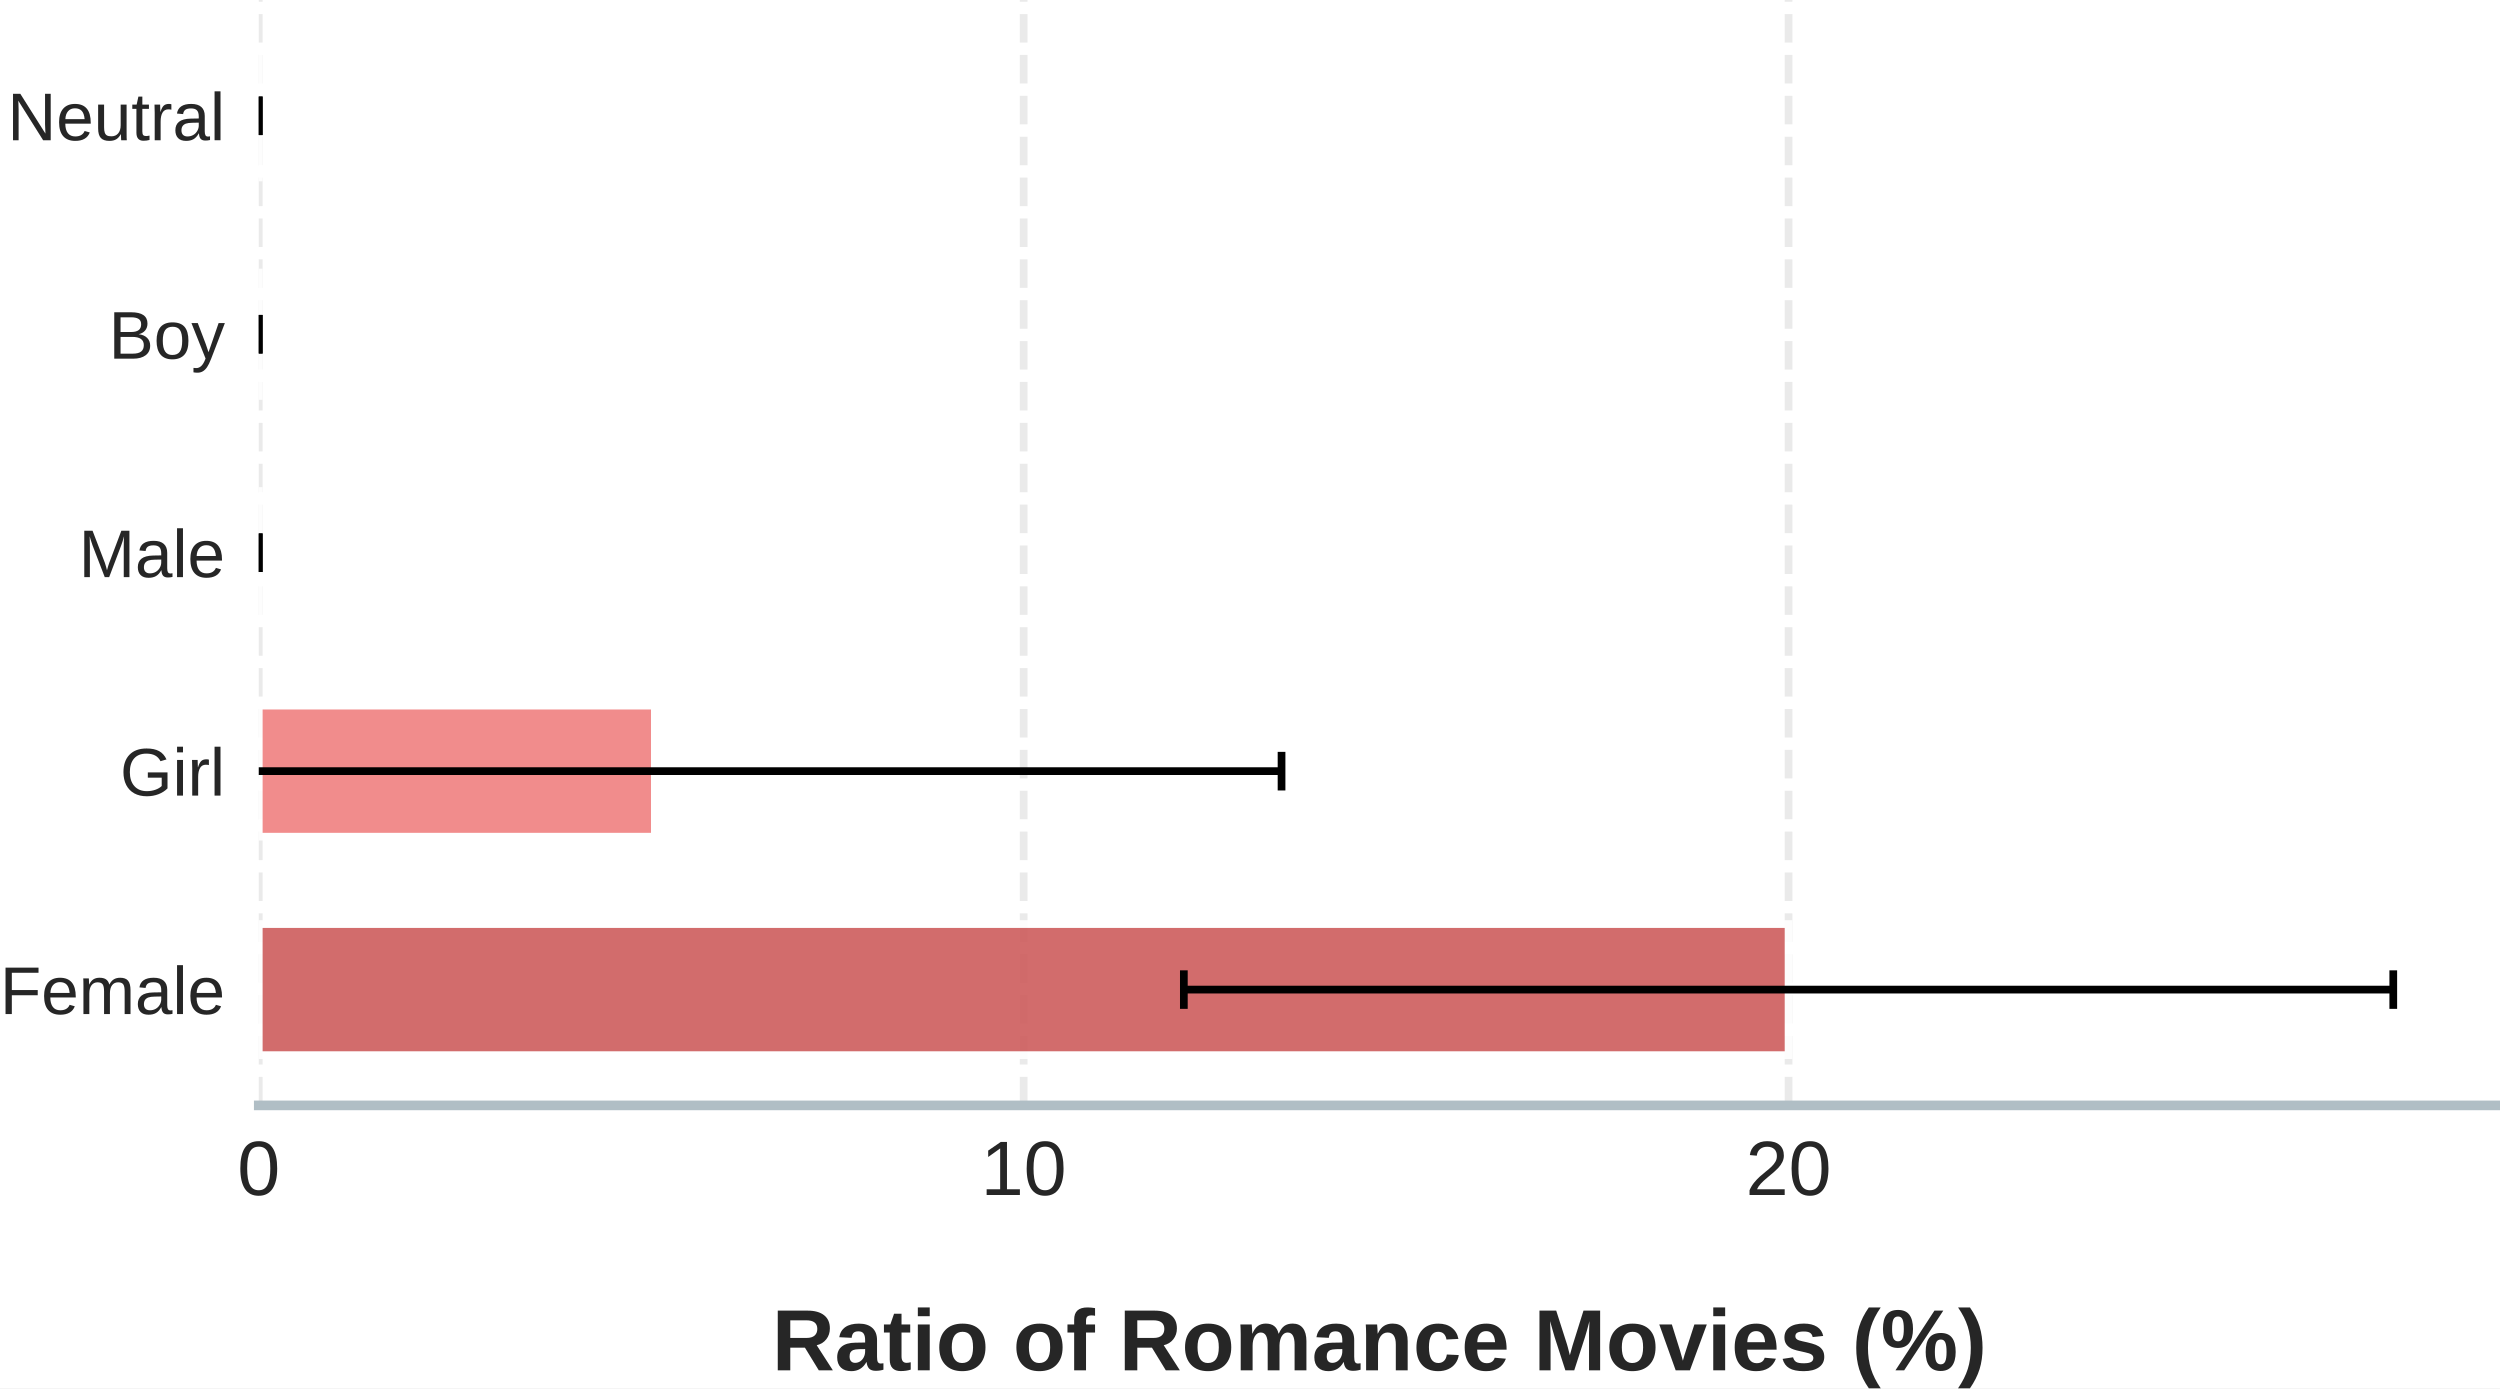
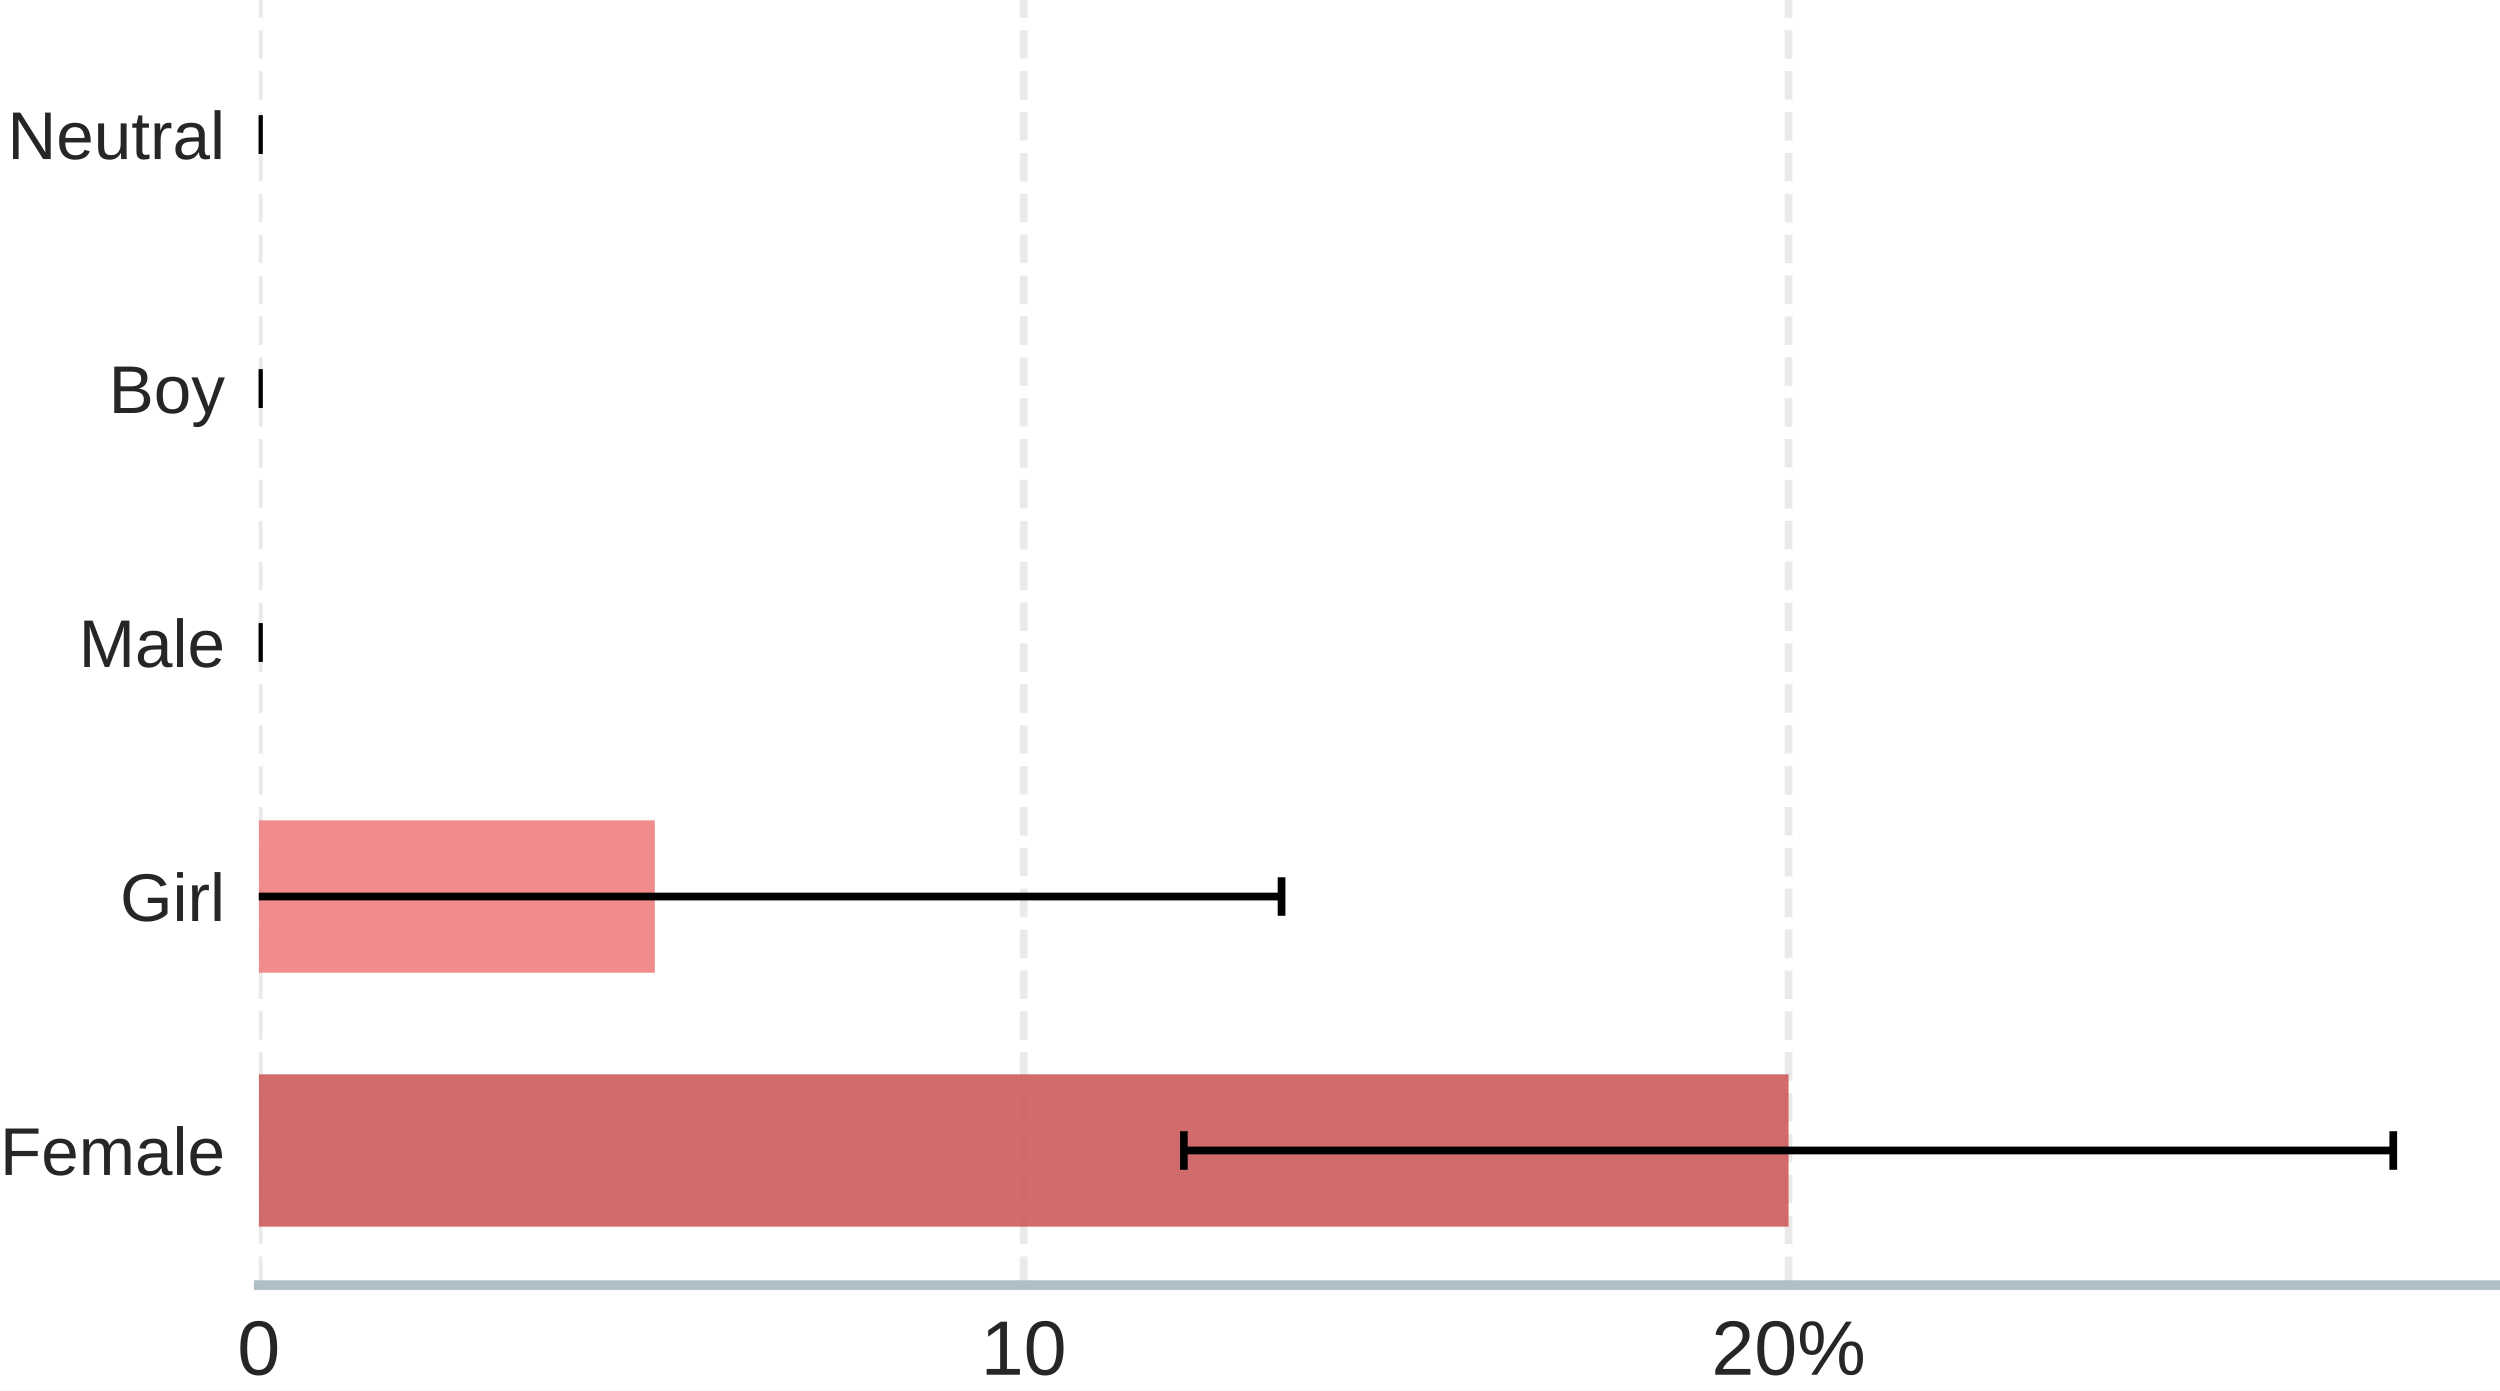
- <svg xmlns="http://www.w3.org/2000/svg" xmlns:xlink="http://www.w3.org/1999/xlink" width="259.32pt" height="144.007pt" viewBox="0 0 259.32 144.007" version="1.1">
+ <svg xmlns="http://www.w3.org/2000/svg" xmlns:xlink="http://www.w3.org/1999/xlink" width="259.32pt" height="144.257pt" viewBox="0 0 259.32 144.257" version="1.1">
  <defs>
    <style type="text/css">*{stroke-linejoin: round; stroke-linecap: butt}</style>
  </defs>
  <g id="figure_1">
    <g id="patch_1">
-       <path d="M 0 144.007  L 259.32 144.007  L 259.32 0  L 0 0  z " style="fill: #ffffff" />
+       <path d="M 0 144.257  L 259.32 144.257  L 259.32 0  L 0 0  z " style="fill: #ffffff" />
    </g>
    <g id="axes_1">
      <g id="patch_2">
-         <path d="M 26.84 114.66  L 259.32 114.66  L 259.32 0  L 26.84 0  z " style="fill: #ffffff" />
+         <path d="M 26.84 133.3  L 259.32 133.3  L 259.32 0  L 26.84 0  z " style="fill: #ffffff" />
      </g>
      <g id="matplotlib.axis_1">
        <g id="xtick_1">
          <g id="line2d_1">
-             <path d="M 26.84 114.66  L 26.84 0  " clip-path="url(#p1c7af611c8)" style="fill: none; stroke-dasharray: 2.96,1.28; stroke-dashoffset: 0; stroke: #cccccc; stroke-opacity: 0.4; stroke-width: 0.8" />
-           </g>
+             <path d="M 26.84 133.3  L 26.84 0  " clip-path="url(#p96176c8a5f)" style="fill: none; stroke-dasharray: 2.96,1.28; stroke-dashoffset: 0; stroke: #cccccc; stroke-opacity: 0.4; stroke-width: 0.8" />
+           </g>
+           <g id="line2d_2" />
          <g id="text_1">
-             <g style="fill: #262626" transform="translate(24.61516 123.9575) scale(0.08 -0.08)">
+             <g style="fill: #262626" transform="translate(24.61516 142.5975) scale(0.08 -0.08)">
              <defs>
                <path id="LiberationSans-30" d="M 3309 2203  Q 3309 1100 2920 518  Q 2531 -63 1772 -63  Q 1013 -63 631 515  Q 250 1094 250 2203  Q 250 3338 620 3903  Q 991 4469 1791 4469  Q 2569 4469 2939 3897  Q 3309 3325 3309 2203  z M 2738 2203  Q 2738 3156 2517 3584  Q 2297 4013 1791 4013  Q 1272 4013 1045 3591  Q 819 3169 819 2203  Q 819 1266 1048 831  Q 1278 397 1778 397  Q 2275 397 2506 840  Q 2738 1284 2738 2203  z " transform="scale(0.015625)" />
              </defs>
              <use xlink:href="#LiberationSans-30" />
            </g>
          </g>
        </g>
        <g id="xtick_2">
-           <g id="line2d_2">
-             <path d="M 106.182 114.66  L 106.182 0  " clip-path="url(#p1c7af611c8)" style="fill: none; stroke-dasharray: 2.96,1.28; stroke-dashoffset: 0; stroke: #cccccc; stroke-opacity: 0.4; stroke-width: 0.8" />
-           </g>
+           <g id="line2d_3">
+             <path d="M 106.182 133.3  L 106.182 0  " clip-path="url(#p96176c8a5f)" style="fill: none; stroke-dasharray: 2.96,1.28; stroke-dashoffset: 0; stroke: #cccccc; stroke-opacity: 0.4; stroke-width: 0.8" />
+           </g>
+           <g id="line2d_4" />
          <g id="text_2">
-             <g style="fill: #262626" transform="translate(101.7328 123.9575) scale(0.08 -0.08)">
+             <g style="fill: #262626" transform="translate(101.7328 142.5975) scale(0.08 -0.08)">
              <defs>
                <path id="LiberationSans-31" d="M 488 0  L 488 478  L 1609 478  L 1609 3866  L 616 3156  L 616 3688  L 1656 4403  L 2175 4403  L 2175 478  L 3247 478  L 3247 0  L 488 0  z " transform="scale(0.015625)" />
              </defs>
              <use xlink:href="#LiberationSans-31" />
              <use xlink:href="#LiberationSans-30" transform="translate(55.61523 0)" />
            </g>
          </g>
        </g>
        <g id="xtick_3">
-           <g id="line2d_3">
-             <path d="M 185.524 114.66  L 185.524 0  " clip-path="url(#p1c7af611c8)" style="fill: none; stroke-dasharray: 2.96,1.28; stroke-dashoffset: 0; stroke: #cccccc; stroke-opacity: 0.4; stroke-width: 0.8" />
-           </g>
+           <g id="line2d_5">
+             <path d="M 185.524 133.3  L 185.524 0  " clip-path="url(#p96176c8a5f)" style="fill: none; stroke-dasharray: 2.96,1.28; stroke-dashoffset: 0; stroke: #cccccc; stroke-opacity: 0.4; stroke-width: 0.8" />
+           </g>
+           <g id="line2d_6" />
          <g id="text_3">
-             <g style="fill: #262626" transform="translate(181.0749 123.9575) scale(0.08 -0.08)">
+             <g style="fill: #262626" transform="translate(177.518 142.5975) scale(0.08 -0.08)">
              <defs>
                <path id="LiberationSans-32" d="M 322 0  L 322 397  Q 481 763 711 1042  Q 941 1322 1194 1548  Q 1447 1775 1695 1969  Q 1944 2163 2144 2356  Q 2344 2550 2467 2762  Q 2591 2975 2591 3244  Q 2591 3606 2378 3806  Q 2166 4006 1788 4006  Q 1428 4006 1195 3811  Q 963 3616 922 3263  L 347 3316  Q 409 3844 795 4156  Q 1181 4469 1788 4469  Q 2453 4469 2811 4155  Q 3169 3841 3169 3263  Q 3169 3006 3051 2753  Q 2934 2500 2703 2247  Q 2472 1994 1819 1463  Q 1459 1169 1246 933  Q 1034 697 941 478  L 3238 478  L 3238 0  L 322 0  z " transform="scale(0.015625)" />
+                 <path id="LiberationSans-25" d="M 5463 1356  Q 5463 684 5209 323  Q 4956 -38 4463 -38  Q 3975 -38 3726 314  Q 3478 666 3478 1356  Q 3478 2069 3717 2417  Q 3956 2766 4475 2766  Q 4988 2766 5225 2408  Q 5463 2050 5463 1356  z M 1647 0  L 1163 0  L 4044 4403  L 4534 4403  L 1647 0  z M 1231 4441  Q 1728 4441 1968 4091  Q 2209 3741 2209 3047  Q 2209 2369 1961 2003  Q 1713 1638 1219 1638  Q 725 1638 476 2000  Q 228 2363 228 3047  Q 228 3744 468 4092  Q 709 4441 1231 4441  z M 5000 1356  Q 5000 1916 4879 2167  Q 4759 2419 4475 2419  Q 4191 2419 4064 2172  Q 3938 1925 3938 1356  Q 3938 822 4061 564  Q 4184 306 4469 306  Q 4744 306 4872 567  Q 5000 828 5000 1356  z M 1750 3047  Q 1750 3597 1631 3850  Q 1513 4103 1231 4103  Q 938 4103 813 3854  Q 688 3606 688 3047  Q 688 2506 813 2248  Q 938 1991 1225 1991  Q 1497 1991 1623 2253  Q 1750 2516 1750 3047  z " transform="scale(0.015625)" />
              </defs>
              <use xlink:href="#LiberationSans-32" />
              <use xlink:href="#LiberationSans-30" transform="translate(55.61523 0)" />
-             </g>
-           </g>
-         </g>
-         <g id="text_4">
-           <g style="fill: #262626" transform="translate(80.07461 142.1397) scale(0.09 -0.09)">
-             <defs>
-               <path id="LiberationSans-Bold-52" d="M 3453 0  L 2431 1672  L 1350 1672  L 1350 0  L 428 0  L 428 4403  L 2628 4403  Q 3416 4403 3844 4064  Q 4272 3725 4272 3091  Q 4272 2628 4009 2292  Q 3747 1956 3300 1850  L 4491 0  L 3453 0  z M 3344 3053  Q 3344 3688 2531 3688  L 1350 3688  L 1350 2388  L 2556 2388  Q 2944 2388 3144 2563  Q 3344 2738 3344 3053  z " transform="scale(0.015625)" />
-               <path id="LiberationSans-Bold-61" d="M 1228 -63  Q 738 -63 463 204  Q 188 472 188 956  Q 188 1481 530 1756  Q 872 2031 1522 2038  L 2250 2050  L 2250 2222  Q 2250 2553 2134 2714  Q 2019 2875 1756 2875  Q 1513 2875 1398 2764  Q 1284 2653 1256 2397  L 341 2441  Q 425 2934 792 3189  Q 1159 3444 1794 3444  Q 2434 3444 2781 3128  Q 3128 2813 3128 2231  L 3128 1000  Q 3128 716 3192 608  Q 3256 500 3406 500  Q 3506 500 3600 519  L 3600 44  Q 3522 25 3459 9  Q 3397 -6 3334 -15  Q 3272 -25 3201 -31  Q 3131 -38 3038 -38  Q 2706 -38 2548 125  Q 2391 288 2359 603  L 2341 603  Q 1972 -63 1228 -63  z M 2250 1566  L 1800 1559  Q 1494 1547 1366 1492  Q 1238 1438 1170 1325  Q 1103 1213 1103 1025  Q 1103 784 1214 667  Q 1325 550 1509 550  Q 1716 550 1886 662  Q 2056 775 2153 973  Q 2250 1172 2250 1394  L 2250 1566  z " transform="scale(0.015625)" />
-               <path id="LiberationSans-Bold-74" d="M 1313 -56  Q 925 -56 715 155  Q 506 366 506 794  L 506 2788  L 78 2788  L 78 3381  L 550 3381  L 825 4175  L 1375 4175  L 1375 3381  L 2016 3381  L 2016 2788  L 1375 2788  L 1375 1031  Q 1375 784 1469 667  Q 1563 550 1759 550  Q 1863 550 2053 594  L 2053 50  Q 1728 -56 1313 -56  z " transform="scale(0.015625)" />
-               <path id="LiberationSans-Bold-69" d="M 447 3991  L 447 4638  L 1325 4638  L 1325 3991  L 447 3991  z M 447 0  L 447 3381  L 1325 3381  L 1325 0  L 447 0  z " transform="scale(0.015625)" />
-               <path id="LiberationSans-Bold-6f" d="M 3659 1694  Q 3659 872 3203 404  Q 2747 -63 1941 -63  Q 1150 -63 700 406  Q 250 875 250 1694  Q 250 2509 700 2976  Q 1150 3444 1959 3444  Q 2788 3444 3223 2992  Q 3659 2541 3659 1694  z M 2741 1694  Q 2741 2297 2544 2569  Q 2347 2841 1972 2841  Q 1172 2841 1172 1694  Q 1172 1128 1367 833  Q 1563 538 1931 538  Q 2741 538 2741 1694  z " transform="scale(0.015625)" />
-               <path id="LiberationSans-Bold-20" transform="scale(0.015625)" />
-               <path id="LiberationSans-Bold-66" d="M 1478 2788  L 1478 0  L 603 0  L 603 2788  L 109 2788  L 109 3381  L 603 3381  L 603 3734  Q 603 4194 847 4416  Q 1091 4638 1588 4638  Q 1834 4638 2144 4588  L 2144 4022  Q 2016 4050 1888 4050  Q 1663 4050 1570 3961  Q 1478 3872 1478 3647  L 1478 3381  L 2144 3381  L 2144 2788  L 1478 2788  z " transform="scale(0.015625)" />
-               <path id="LiberationSans-Bold-6d" d="M 2438 0  L 2438 1897  Q 2438 2788 1925 2788  Q 1659 2788 1492 2516  Q 1325 2244 1325 1813  L 1325 0  L 447 0  L 447 2625  Q 447 2897 439 3070  Q 431 3244 422 3381  L 1259 3381  Q 1269 3322 1284 3064  Q 1300 2806 1300 2709  L 1313 2709  Q 1475 3097 1717 3272  Q 1959 3447 2297 3447  Q 3072 3447 3238 2709  L 3256 2709  Q 3428 3103 3668 3275  Q 3909 3447 4281 3447  Q 4775 3447 5034 3111  Q 5294 2775 5294 2147  L 5294 0  L 4422 0  L 4422 1897  Q 4422 2788 3909 2788  Q 3653 2788 3489 2539  Q 3325 2291 3309 1853  L 3309 0  L 2438 0  z " transform="scale(0.015625)" />
-               <path id="LiberationSans-Bold-6e" d="M 2638 0  L 2638 1897  Q 2638 2788 2034 2788  Q 1716 2788 1520 2514  Q 1325 2241 1325 1813  L 1325 0  L 447 0  L 447 2625  Q 447 2897 439 3070  Q 431 3244 422 3381  L 1259 3381  Q 1269 3322 1284 3064  Q 1300 2806 1300 2709  L 1313 2709  Q 1491 3097 1759 3272  Q 2028 3447 2400 3447  Q 2938 3447 3225 3115  Q 3513 2784 3513 2147  L 3513 0  L 2638 0  z " transform="scale(0.015625)" />
-               <path id="LiberationSans-Bold-63" d="M 1856 -63  Q 1088 -63 669 395  Q 250 853 250 1672  Q 250 2509 672 2976  Q 1094 3444 1869 3444  Q 2466 3444 2856 3144  Q 3247 2844 3347 2316  L 2463 2272  Q 2425 2531 2275 2686  Q 2125 2841 1850 2841  Q 1172 2841 1172 1706  Q 1172 538 1863 538  Q 2113 538 2281 695  Q 2450 853 2491 1166  L 3372 1125  Q 3325 778 3123 506  Q 2922 234 2594 85  Q 2266 -63 1856 -63  z " transform="scale(0.015625)" />
-               <path id="LiberationSans-Bold-65" d="M 1831 -63  Q 1069 -63 659 389  Q 250 841 250 1706  Q 250 2544 665 2994  Q 1081 3444 1844 3444  Q 2572 3444 2956 2961  Q 3341 2478 3341 1547  L 3341 1522  L 1172 1522  Q 1172 1028 1355 776  Q 1538 525 1875 525  Q 2341 525 2463 928  L 3291 856  Q 2931 -63 1831 -63  z M 1831 2891  Q 1522 2891 1355 2675  Q 1188 2459 1178 2072  L 2491 2072  Q 2466 2481 2294 2686  Q 2122 2891 1831 2891  z " transform="scale(0.015625)" />
-               <path id="LiberationSans-Bold-4d" d="M 4084 0  L 4084 2669  Q 4084 2759 4086 2850  Q 4088 2941 4116 3628  Q 3894 2788 3788 2456  L 2994 0  L 2338 0  L 1544 2456  L 1209 3628  Q 1247 2903 1247 2669  L 1247 0  L 428 0  L 428 4403  L 1663 4403  L 2450 1941  L 2519 1703  L 2669 1113  L 2866 1819  L 3675 4403  L 4903 4403  L 4903 0  L 4084 0  z " transform="scale(0.015625)" />
-               <path id="LiberationSans-Bold-76" d="M 2284 0  L 1234 0  L 25 3381  L 953 3381  L 1544 1491  Q 1591 1334 1766 709  Q 1797 838 1894 1159  Q 1991 1481 2613 3381  L 3531 3381  L 2284 0  z " transform="scale(0.015625)" />
-               <path id="LiberationSans-Bold-73" d="M 3297 988  Q 3297 497 2895 217  Q 2494 -63 1784 -63  Q 1088 -63 717 157  Q 347 378 225 844  L 997 959  Q 1063 719 1223 619  Q 1384 519 1784 519  Q 2153 519 2322 612  Q 2491 706 2491 906  Q 2491 1069 2355 1164  Q 2219 1259 1894 1325  Q 1150 1472 890 1598  Q 631 1725 495 1926  Q 359 2128 359 2422  Q 359 2906 732 3176  Q 1106 3447 1791 3447  Q 2394 3447 2761 3212  Q 3128 2978 3219 2534  L 2441 2453  Q 2403 2659 2256 2761  Q 2109 2863 1791 2863  Q 1478 2863 1322 2783  Q 1166 2703 1166 2516  Q 1166 2369 1286 2283  Q 1406 2197 1691 2141  Q 2088 2059 2395 1973  Q 2703 1888 2889 1769  Q 3075 1650 3186 1464  Q 3297 1278 3297 988  z " transform="scale(0.015625)" />
-               <path id="LiberationSans-Bold-28" d="M 1247 -1328  Q 756 -622 537 81  Q 319 784 319 1659  Q 319 2531 537 3232  Q 756 3934 1247 4638  L 2125 4638  Q 1631 3925 1407 3219  Q 1184 2513 1184 1656  Q 1184 803 1406 101  Q 1628 -600 2125 -1328  L 1247 -1328  z " transform="scale(0.015625)" />
-               <path id="LiberationSans-Bold-25" d="M 5522 1350  Q 5522 669 5240 309  Q 4959 -50 4416 -50  Q 3866 -50 3587 306  Q 3309 663 3309 1350  Q 3309 2050 3578 2401  Q 3847 2753 4428 2753  Q 4991 2753 5256 2398  Q 5522 2044 5522 1350  z M 1725 0  L 1081 0  L 3956 4403  L 4609 4403  L 1725 0  z M 1275 4453  Q 1834 4453 2104 4100  Q 2375 3747 2375 3053  Q 2375 2372 2092 2011  Q 1809 1650 1259 1650  Q 716 1650 437 2008  Q 159 2366 159 3053  Q 159 3763 428 4108  Q 697 4453 1275 4453  z M 4850 1350  Q 4850 1847 4754 2059  Q 4659 2272 4428 2272  Q 4178 2272 4083 2056  Q 3988 1841 3988 1350  Q 3988 850 4088 645  Q 4188 441 4422 441  Q 4650 441 4750 653  Q 4850 866 4850 1350  z M 1697 3053  Q 1697 3544 1601 3756  Q 1506 3969 1275 3969  Q 1025 3969 928 3758  Q 831 3547 831 3053  Q 831 2559 932 2348  Q 1034 2138 1269 2138  Q 1500 2138 1598 2350  Q 1697 2563 1697 3053  z " transform="scale(0.015625)" />
-               <path id="LiberationSans-Bold-29" d="M 6 -1328  Q 506 -597 726 101  Q 947 800 947 1656  Q 947 2516 722 3223  Q 497 3931 6 4638  L 884 4638  Q 1378 3928 1595 3225  Q 1813 2522 1813 1659  Q 1813 791 1595 87  Q 1378 -616 884 -1328  L 6 -1328  z " transform="scale(0.015625)" />
-             </defs>
-             <use xlink:href="#LiberationSans-Bold-52" />
-             <use xlink:href="#LiberationSans-Bold-61" transform="translate(72.2168 0)" />
-             <use xlink:href="#LiberationSans-Bold-74" transform="translate(127.832 0)" />
-             <use xlink:href="#LiberationSans-Bold-69" transform="translate(161.1328 0)" />
-             <use xlink:href="#LiberationSans-Bold-6f" transform="translate(188.916 0)" />
-             <use xlink:href="#LiberationSans-Bold-20" transform="translate(250 0)" />
-             <use xlink:href="#LiberationSans-Bold-6f" transform="translate(277.7832 0)" />
-             <use xlink:href="#LiberationSans-Bold-66" transform="translate(338.8672 0)" />
-             <use xlink:href="#LiberationSans-Bold-20" transform="translate(372.168 0)" />
-             <use xlink:href="#LiberationSans-Bold-52" transform="translate(399.9512 0)" />
-             <use xlink:href="#LiberationSans-Bold-6f" transform="translate(472.168 0)" />
-             <use xlink:href="#LiberationSans-Bold-6d" transform="translate(533.252 0)" />
-             <use xlink:href="#LiberationSans-Bold-61" transform="translate(622.168 0)" />
-             <use xlink:href="#LiberationSans-Bold-6e" transform="translate(677.7832 0)" />
-             <use xlink:href="#LiberationSans-Bold-63" transform="translate(738.8672 0)" />
-             <use xlink:href="#LiberationSans-Bold-65" transform="translate(794.4824 0)" />
-             <use xlink:href="#LiberationSans-Bold-20" transform="translate(850.0977 0)" />
-             <use xlink:href="#LiberationSans-Bold-4d" transform="translate(877.8809 0)" />
-             <use xlink:href="#LiberationSans-Bold-6f" transform="translate(961.1816 0)" />
-             <use xlink:href="#LiberationSans-Bold-76" transform="translate(1022.266 0)" />
-             <use xlink:href="#LiberationSans-Bold-69" transform="translate(1077.881 0)" />
-             <use xlink:href="#LiberationSans-Bold-65" transform="translate(1105.664 0)" />
-             <use xlink:href="#LiberationSans-Bold-73" transform="translate(1161.279 0)" />
-             <use xlink:href="#LiberationSans-Bold-20" transform="translate(1216.895 0)" />
-             <use xlink:href="#LiberationSans-Bold-28" transform="translate(1244.678 0)" />
-             <use xlink:href="#LiberationSans-Bold-25" transform="translate(1277.979 0)" />
-             <use xlink:href="#LiberationSans-Bold-29" transform="translate(1366.895 0)" />
+               <use xlink:href="#LiberationSans-25" transform="translate(111.2305 0)" />
+             </g>
          </g>
        </g>
      </g>
      <g id="matplotlib.axis_2">
        <g id="ytick_1">
-           <g id="text_5">
-             <g style="fill: #262626" transform="translate(0 105.1866) scale(0.07 -0.07)">
+           <g id="line2d_7" />
+           <g id="text_4">
+             <g style="fill: #262626" transform="translate(0 121.8742) scale(0.07 -0.07)">
              <defs>
                <path id="LiberationSans-46" d="M 1122 3916  L 1122 2278  L 3578 2278  L 3578 1784  L 1122 1784  L 1122 0  L 525 0  L 525 4403  L 3653 4403  L 3653 3916  L 1122 3916  z " transform="scale(0.015625)" />
                <path id="LiberationSans-65" d="M 863 1572  Q 863 991 1103 675  Q 1344 359 1806 359  Q 2172 359 2392 506  Q 2613 653 2691 878  L 3184 738  Q 2881 -63 1806 -63  Q 1056 -63 664 384  Q 272 831 272 1713  Q 272 2550 664 2997  Q 1056 3444 1784 3444  Q 3275 3444 3275 1647  L 3275 1572  L 863 1572  z M 2694 2003  Q 2647 2538 2422 2783  Q 2197 3028 1775 3028  Q 1366 3028 1127 2754  Q 888 2481 869 2003  L 2694 2003  z " transform="scale(0.015625)" />
                <path id="LiberationSans-6d" d="M 2400 0  L 2400 2144  Q 2400 2634 2265 2821  Q 2131 3009 1781 3009  Q 1422 3009 1212 2734  Q 1003 2459 1003 1959  L 1003 0  L 444 0  L 444 2659  Q 444 3250 425 3381  L 956 3381  Q 959 3366 962 3297  Q 966 3228 970 3139  Q 975 3050 981 2803  L 991 2803  Q 1172 3163 1406 3303  Q 1641 3444 1978 3444  Q 2363 3444 2586 3291  Q 2809 3138 2897 2803  L 2906 2803  Q 3081 3144 3329 3294  Q 3578 3444 3931 3444  Q 4444 3444 4676 3166  Q 4909 2888 4909 2253  L 4909 0  L 4353 0  L 4353 2144  Q 4353 2634 4218 2821  Q 4084 3009 3734 3009  Q 3366 3009 3161 2736  Q 2956 2463 2956 1959  L 2956 0  L 2400 0  z " transform="scale(0.015625)" />
                <path id="LiberationSans-61" d="M 1294 -63  Q 784 -63 528 206  Q 272 475 272 944  Q 272 1469 617 1750  Q 963 2031 1731 2050  L 2491 2063  L 2491 2247  Q 2491 2659 2316 2837  Q 2141 3016 1766 3016  Q 1388 3016 1216 2887  Q 1044 2759 1009 2478  L 422 2531  Q 566 3444 1778 3444  Q 2416 3444 2737 3151  Q 3059 2859 3059 2306  L 3059 850  Q 3059 600 3125 473  Q 3191 347 3375 347  Q 3456 347 3559 369  L 3559 19  Q 3347 -31 3125 -31  Q 2813 -31 2670 133  Q 2528 297 2509 647  L 2491 647  Q 2275 259 1989 98  Q 1703 -63 1294 -63  z M 1422 359  Q 1731 359 1972 500  Q 2213 641 2352 886  Q 2491 1131 2491 1391  L 2491 1669  L 1875 1656  Q 1478 1650 1273 1575  Q 1069 1500 959 1344  Q 850 1188 850 934  Q 850 659 998 509  Q 1147 359 1422 359  z " transform="scale(0.015625)" />
                <path id="LiberationSans-6c" d="M 431 0  L 431 4638  L 994 4638  L 994 0  L 431 0  z " transform="scale(0.015625)" />
              </defs>
              <use xlink:href="#LiberationSans-46" />
              <use xlink:href="#LiberationSans-65" transform="translate(61.08398 0)" />
              <use xlink:href="#LiberationSans-6d" transform="translate(116.6992 0)" />
              <use xlink:href="#LiberationSans-61" transform="translate(200 0)" />
              <use xlink:href="#LiberationSans-6c" transform="translate(255.6152 0)" />
              <use xlink:href="#LiberationSans-65" transform="translate(277.832 0)" />
            </g>
          </g>
        </g>
        <g id="ytick_2">
-           <g id="text_6">
-             <g style="fill: #262626" transform="translate(12.45344 82.52648) scale(0.07 -0.07)">
+           <g id="line2d_8" />
+           <g id="text_5">
+             <g style="fill: #262626" transform="translate(12.45344 95.53028) scale(0.07 -0.07)">
              <defs>
                <path id="LiberationSans-47" d="M 322 2222  Q 322 3294 897 3881  Q 1472 4469 2513 4469  Q 3244 4469 3700 4222  Q 4156 3975 4403 3431  L 3834 3263  Q 3647 3638 3317 3809  Q 2988 3981 2497 3981  Q 1734 3981 1331 3520  Q 928 3059 928 2222  Q 928 1388 1356 905  Q 1784 422 2541 422  Q 2972 422 3345 553  Q 3719 684 3950 909  L 3950 1703  L 2634 1703  L 2634 2203  L 4500 2203  L 4500 684  Q 4150 328 3642 132  Q 3134 -63 2541 -63  Q 1850 -63 1350 212  Q 850 488 586 1005  Q 322 1522 322 2222  z " transform="scale(0.015625)" />
                <path id="LiberationSans-69" d="M 428 4100  L 428 4638  L 991 4638  L 991 4100  L 428 4100  z M 428 0  L 428 3381  L 991 3381  L 991 0  L 428 0  z " transform="scale(0.015625)" />
                <path id="LiberationSans-72" d="M 444 0  L 444 2594  Q 444 2950 425 3381  L 956 3381  Q 981 2806 981 2691  L 994 2691  Q 1128 3125 1303 3284  Q 1478 3444 1797 3444  Q 1909 3444 2025 3413  L 2025 2897  Q 1913 2928 1725 2928  Q 1375 2928 1190 2626  Q 1006 2325 1006 1763  L 1006 0  L 444 0  z " transform="scale(0.015625)" />
              </defs>
              <use xlink:href="#LiberationSans-47" />
              <use xlink:href="#LiberationSans-69" transform="translate(77.7832 0)" />
              <use xlink:href="#LiberationSans-72" transform="translate(100 0)" />
              <use xlink:href="#LiberationSans-6c" transform="translate(133.3008 0)" />
            </g>
          </g>
        </g>
        <g id="ytick_3">
-           <g id="text_7">
-             <g style="fill: #262626" transform="translate(8.168125 59.86641) scale(0.07 -0.07)">
+           <g id="line2d_9" />
+           <g id="text_6">
+             <g style="fill: #262626" transform="translate(8.168125 69.18641) scale(0.07 -0.07)">
              <defs>
                <path id="LiberationSans-4d" d="M 4269 0  L 4269 2938  Q 4269 3425 4297 3875  Q 4144 3316 4022 3000  L 2884 0  L 2466 0  L 1313 3000  L 1138 3531  L 1034 3875  L 1044 3528  L 1056 2938  L 1056 0  L 525 0  L 525 4403  L 1309 4403  L 2481 1350  Q 2544 1166 2601 955  Q 2659 744 2678 650  Q 2703 775 2783 1029  Q 2863 1284 2891 1350  L 4041 4403  L 4806 4403  L 4806 0  L 4269 0  z " transform="scale(0.015625)" />
              </defs>
              <use xlink:href="#LiberationSans-4d" />
              <use xlink:href="#LiberationSans-61" transform="translate(83.30078 0)" />
              <use xlink:href="#LiberationSans-6c" transform="translate(138.916 0)" />
              <use xlink:href="#LiberationSans-65" transform="translate(161.1328 0)" />
            </g>
          </g>
        </g>
        <g id="ytick_4">
-           <g id="text_8">
-             <g style="fill: #262626" transform="translate(11.27766 37.20633) scale(0.07 -0.07)">
+           <g id="line2d_10" />
+           <g id="text_7">
+             <g style="fill: #262626" transform="translate(11.27766 42.84253) scale(0.07 -0.07)">
              <defs>
                <path id="LiberationSans-42" d="M 3931 1241  Q 3931 653 3503 326  Q 3075 0 2313 0  L 525 0  L 525 4403  L 2125 4403  Q 3675 4403 3675 3334  Q 3675 2944 3456 2678  Q 3238 2413 2838 2322  Q 3363 2259 3647 1970  Q 3931 1681 3931 1241  z M 3075 3263  Q 3075 3619 2831 3772  Q 2588 3925 2125 3925  L 1122 3925  L 1122 2531  L 2125 2531  Q 2603 2531 2839 2711  Q 3075 2891 3075 3263  z M 3328 1288  Q 3328 2066 2234 2066  L 1122 2066  L 1122 478  L 2281 478  Q 2828 478 3078 681  Q 3328 884 3328 1288  z " transform="scale(0.015625)" />
                <path id="LiberationSans-6f" d="M 3291 1694  Q 3291 806 2900 371  Q 2509 -63 1766 -63  Q 1025 -63 647 389  Q 269 841 269 1694  Q 269 3444 1784 3444  Q 2559 3444 2925 3017  Q 3291 2591 3291 1694  z M 2700 1694  Q 2700 2394 2492 2711  Q 2284 3028 1794 3028  Q 1300 3028 1079 2704  Q 859 2381 859 1694  Q 859 1025 1076 689  Q 1294 353 1759 353  Q 2266 353 2483 678  Q 2700 1003 2700 1694  z " transform="scale(0.015625)" />
                <path id="LiberationSans-79" d="M 597 -1328  Q 366 -1328 209 -1294  L 209 -872  Q 328 -891 472 -891  Q 997 -891 1303 -119  L 1356 16  L 16 3381  L 616 3381  L 1328 1513  Q 1344 1469 1366 1408  Q 1388 1347 1506 1000  Q 1625 653 1634 613  L 1853 1228  L 2594 3381  L 3188 3381  L 1888 0  Q 1678 -541 1497 -805  Q 1316 -1069 1095 -1198  Q 875 -1328 597 -1328  z " transform="scale(0.015625)" />
              </defs>
              <use xlink:href="#LiberationSans-42" />
              <use xlink:href="#LiberationSans-6f" transform="translate(66.69922 0)" />
              <use xlink:href="#LiberationSans-79" transform="translate(122.3145 0)" />
            </g>
          </g>
        </g>
        <g id="ytick_5">
-           <g id="text_9">
-             <g style="fill: #262626" transform="translate(0.775469 14.54625) scale(0.07 -0.07)">
+           <g id="line2d_11" />
+           <g id="text_8">
+             <g style="fill: #262626" transform="translate(0.775469 16.49866) scale(0.07 -0.07)">
              <defs>
                <path id="LiberationSans-4e" d="M 3381 0  L 1025 3750  L 1041 3447  L 1056 2925  L 1056 0  L 525 0  L 525 4403  L 1219 4403  L 3600 628  Q 3563 1241 3563 1516  L 3563 4403  L 4100 4403  L 4100 0  L 3381 0  z " transform="scale(0.015625)" />
                <path id="LiberationSans-75" d="M 981 3381  L 981 1238  Q 981 903 1047 718  Q 1113 534 1256 453  Q 1400 372 1678 372  Q 2084 372 2318 650  Q 2553 928 2553 1422  L 2553 3381  L 3116 3381  L 3116 722  Q 3116 131 3134 0  L 2603 0  Q 2600 16 2597 84  Q 2594 153 2589 242  Q 2584 331 2578 578  L 2569 578  Q 2375 228 2120 82  Q 1866 -63 1488 -63  Q 931 -63 673 214  Q 416 491 416 1128  L 416 3381  L 981 3381  z " transform="scale(0.015625)" />
                <path id="LiberationSans-74" d="M 1731 25  Q 1453 -50 1163 -50  Q 488 -50 488 716  L 488 2972  L 97 2972  L 97 3381  L 509 3381  L 675 4138  L 1050 4138  L 1050 3381  L 1675 3381  L 1675 2972  L 1050 2972  L 1050 838  Q 1050 594 1129 495  Q 1209 397 1406 397  Q 1519 397 1731 441  L 1731 25  z " transform="scale(0.015625)" />
              </defs>
              <use xlink:href="#LiberationSans-4e" />
              <use xlink:href="#LiberationSans-65" transform="translate(72.2168 0)" />
              <use xlink:href="#LiberationSans-75" transform="translate(127.832 0)" />
              <use xlink:href="#LiberationSans-74" transform="translate(183.4473 0)" />
              <use xlink:href="#LiberationSans-72" transform="translate(211.2305 0)" />
              <use xlink:href="#LiberationSans-61" transform="translate(244.5312 0)" />
              <use xlink:href="#LiberationSans-6c" transform="translate(300.1465 0)" />
            </g>
          </g>
        </g>
      </g>
      <g id="patch_3">
-         <path d="M 26.84 109.448  L 185.524 109.448  L 185.524 95.852  L 26.84 95.852  z " clip-path="url(#p1c7af611c8)" style="fill: #cd5c5c; opacity: 0.9; stroke: #ffffff; stroke-width: 0.8; stroke-linejoin: miter" />
+         <path d="M 26.84 127.241  L 185.524 127.241  L 185.524 111.435  L 26.84 111.435  z " clip-path="url(#p96176c8a5f)" style="fill: #cd5c5c; opacity: 0.9" />
      </g>
      <g id="patch_4">
-         <path d="M 26.84 86.788  L 67.927 86.788  L 67.927 73.192  L 26.84 73.192  z " clip-path="url(#p1c7af611c8)" style="fill: #f08080; opacity: 0.9; stroke: #ffffff; stroke-width: 0.8; stroke-linejoin: miter" />
+         <path d="M 26.84 100.897  L 67.927 100.897  L 67.927 85.091  L 26.84 85.091  z " clip-path="url(#p96176c8a5f)" style="fill: #f08080; opacity: 0.9" />
      </g>
      <g id="patch_5">
-         <path d="M 26.84 64.128  L 26.84 64.128  L 26.84 50.532  L 26.84 50.532  z " clip-path="url(#p1c7af611c8)" style="fill: #4682b4; opacity: 0.9; stroke: #ffffff; stroke-width: 0.8; stroke-linejoin: miter" />
+         <path d="M 26.84 74.553  L 26.84 74.553  L 26.84 58.747  L 26.84 58.747  z " clip-path="url(#p96176c8a5f)" style="fill: #4682b4; opacity: 0.9" />
      </g>
      <g id="patch_6">
-         <path d="M 26.84 41.468  L 26.84 41.468  L 26.84 27.872  L 26.84 27.872  z " clip-path="url(#p1c7af611c8)" style="fill: #87ceeb; opacity: 0.9; stroke: #ffffff; stroke-width: 0.8; stroke-linejoin: miter" />
+         <path d="M 26.84 48.209  L 26.84 48.209  L 26.84 32.403  L 26.84 32.403  z " clip-path="url(#p96176c8a5f)" style="fill: #87ceeb; opacity: 0.9" />
      </g>
      <g id="patch_7">
-         <path d="M 26.84 18.808  L 26.84 18.808  L 26.84 5.212  L 26.84 5.212  z " clip-path="url(#p1c7af611c8)" style="fill: #e6d6b3; opacity: 0.9; stroke: #ffffff; stroke-width: 0.8; stroke-linejoin: miter" />
+         <path d="M 26.84 21.865  L 26.84 21.865  L 26.84 6.059  L 26.84 6.059  z " clip-path="url(#p96176c8a5f)" style="fill: #e6d6b3; opacity: 0.9" />
      </g>
      <g id="LineCollection_1">
-         <path d="M 122.798 102.65  L 248.249 102.65  " clip-path="url(#p1c7af611c8)" style="fill: none; stroke: #000000; stroke-width: 0.8" />
-         <path d="M 2.923 79.99  L 132.932 79.99  " clip-path="url(#p1c7af611c8)" style="fill: none; stroke: #000000; stroke-width: 0.8" />
-         <path d="M 26.84 57.33  L 26.84 57.33  " clip-path="url(#p1c7af611c8)" style="fill: none; stroke: #000000; stroke-width: 0.8" />
-         <path d="M 26.84 34.67  L 26.84 34.67  " clip-path="url(#p1c7af611c8)" style="fill: none; stroke: #000000; stroke-width: 0.8" />
-         <path d="M 26.84 12.01  L 26.84 12.01  " clip-path="url(#p1c7af611c8)" style="fill: none; stroke: #000000; stroke-width: 0.8" />
-       </g>
-       <g id="line2d_4">
+         <path d="M 122.798 119.338  L 248.249 119.338  " clip-path="url(#p96176c8a5f)" style="fill: none; stroke: #000000; stroke-width: 0.8" />
+         <path d="M 2.923 92.994  L 132.932 92.994  " clip-path="url(#p96176c8a5f)" style="fill: none; stroke: #000000; stroke-width: 0.8" />
+         <path d="M 26.84 66.65  L 26.84 66.65  " clip-path="url(#p96176c8a5f)" style="fill: none; stroke: #000000; stroke-width: 0.8" />
+         <path d="M 26.84 40.306  L 26.84 40.306  " clip-path="url(#p96176c8a5f)" style="fill: none; stroke: #000000; stroke-width: 0.8" />
+         <path d="M 26.84 13.962  L 26.84 13.962  " clip-path="url(#p96176c8a5f)" style="fill: none; stroke: #000000; stroke-width: 0.8" />
+       </g>
+       <g id="line2d_12">
        <defs>
-           <path id="m76bf59e7c5" d="M 0 2  L 0 -2  " style="stroke: #000000; stroke-width: 0.8" />
+           <path id="ma40123dadf" d="M 0 2  L 0 -2  " style="stroke: #000000; stroke-width: 0.8" />
        </defs>
-         <g clip-path="url(#p1c7af611c8)">
-           <use xlink:href="#m76bf59e7c5" x="122.798" y="102.65" style="stroke: #000000; stroke-width: 0.8" />
-           <use xlink:href="#m76bf59e7c5" x="2.923" y="79.99" style="stroke: #000000; stroke-width: 0.8" />
-           <use xlink:href="#m76bf59e7c5" x="26.84" y="57.33" style="stroke: #000000; stroke-width: 0.8" />
-           <use xlink:href="#m76bf59e7c5" x="26.84" y="34.67" style="stroke: #000000; stroke-width: 0.8" />
-           <use xlink:href="#m76bf59e7c5" x="26.84" y="12.01" style="stroke: #000000; stroke-width: 0.8" />
-         </g>
-       </g>
-       <g id="line2d_5">
-         <g clip-path="url(#p1c7af611c8)">
-           <use xlink:href="#m76bf59e7c5" x="248.249" y="102.65" style="stroke: #000000; stroke-width: 0.8" />
-           <use xlink:href="#m76bf59e7c5" x="132.932" y="79.99" style="stroke: #000000; stroke-width: 0.8" />
-           <use xlink:href="#m76bf59e7c5" x="26.84" y="57.33" style="stroke: #000000; stroke-width: 0.8" />
-           <use xlink:href="#m76bf59e7c5" x="26.84" y="34.67" style="stroke: #000000; stroke-width: 0.8" />
-           <use xlink:href="#m76bf59e7c5" x="26.84" y="12.01" style="stroke: #000000; stroke-width: 0.8" />
+         <g clip-path="url(#p96176c8a5f)">
+           <use xlink:href="#ma40123dadf" x="122.798" y="119.338" style="stroke: #000000; stroke-width: 0.8" />
+           <use xlink:href="#ma40123dadf" x="2.923" y="92.994" style="stroke: #000000; stroke-width: 0.8" />
+           <use xlink:href="#ma40123dadf" x="26.84" y="66.65" style="stroke: #000000; stroke-width: 0.8" />
+           <use xlink:href="#ma40123dadf" x="26.84" y="40.306" style="stroke: #000000; stroke-width: 0.8" />
+           <use xlink:href="#ma40123dadf" x="26.84" y="13.962" style="stroke: #000000; stroke-width: 0.8" />
+         </g>
+       </g>
+       <g id="line2d_13">
+         <g clip-path="url(#p96176c8a5f)">
+           <use xlink:href="#ma40123dadf" x="248.249" y="119.338" style="stroke: #000000; stroke-width: 0.8" />
+           <use xlink:href="#ma40123dadf" x="132.932" y="92.994" style="stroke: #000000; stroke-width: 0.8" />
+           <use xlink:href="#ma40123dadf" x="26.84" y="66.65" style="stroke: #000000; stroke-width: 0.8" />
+           <use xlink:href="#ma40123dadf" x="26.84" y="40.306" style="stroke: #000000; stroke-width: 0.8" />
+           <use xlink:href="#ma40123dadf" x="26.84" y="13.962" style="stroke: #000000; stroke-width: 0.8" />
        </g>
      </g>
      <g id="patch_8">
-         <path d="M 26.84 114.66  L 259.32 114.66  " style="fill: none; stroke: #b0bec5; stroke-linejoin: miter; stroke-linecap: square" />
+         <path d="M 26.84 133.3  L 259.32 133.3  " style="fill: none; stroke: #b0bec5; stroke-linejoin: miter; stroke-linecap: square" />
      </g>
    </g>
  </g>
  <defs>
-     <clipPath id="p1c7af611c8">
-       <rect x="26.84" y="0" width="232.48" height="114.66" />
+     <clipPath id="p96176c8a5f">
+       <rect x="26.84" y="0" width="232.48" height="133.3" />
    </clipPath>
  </defs>
</svg>
